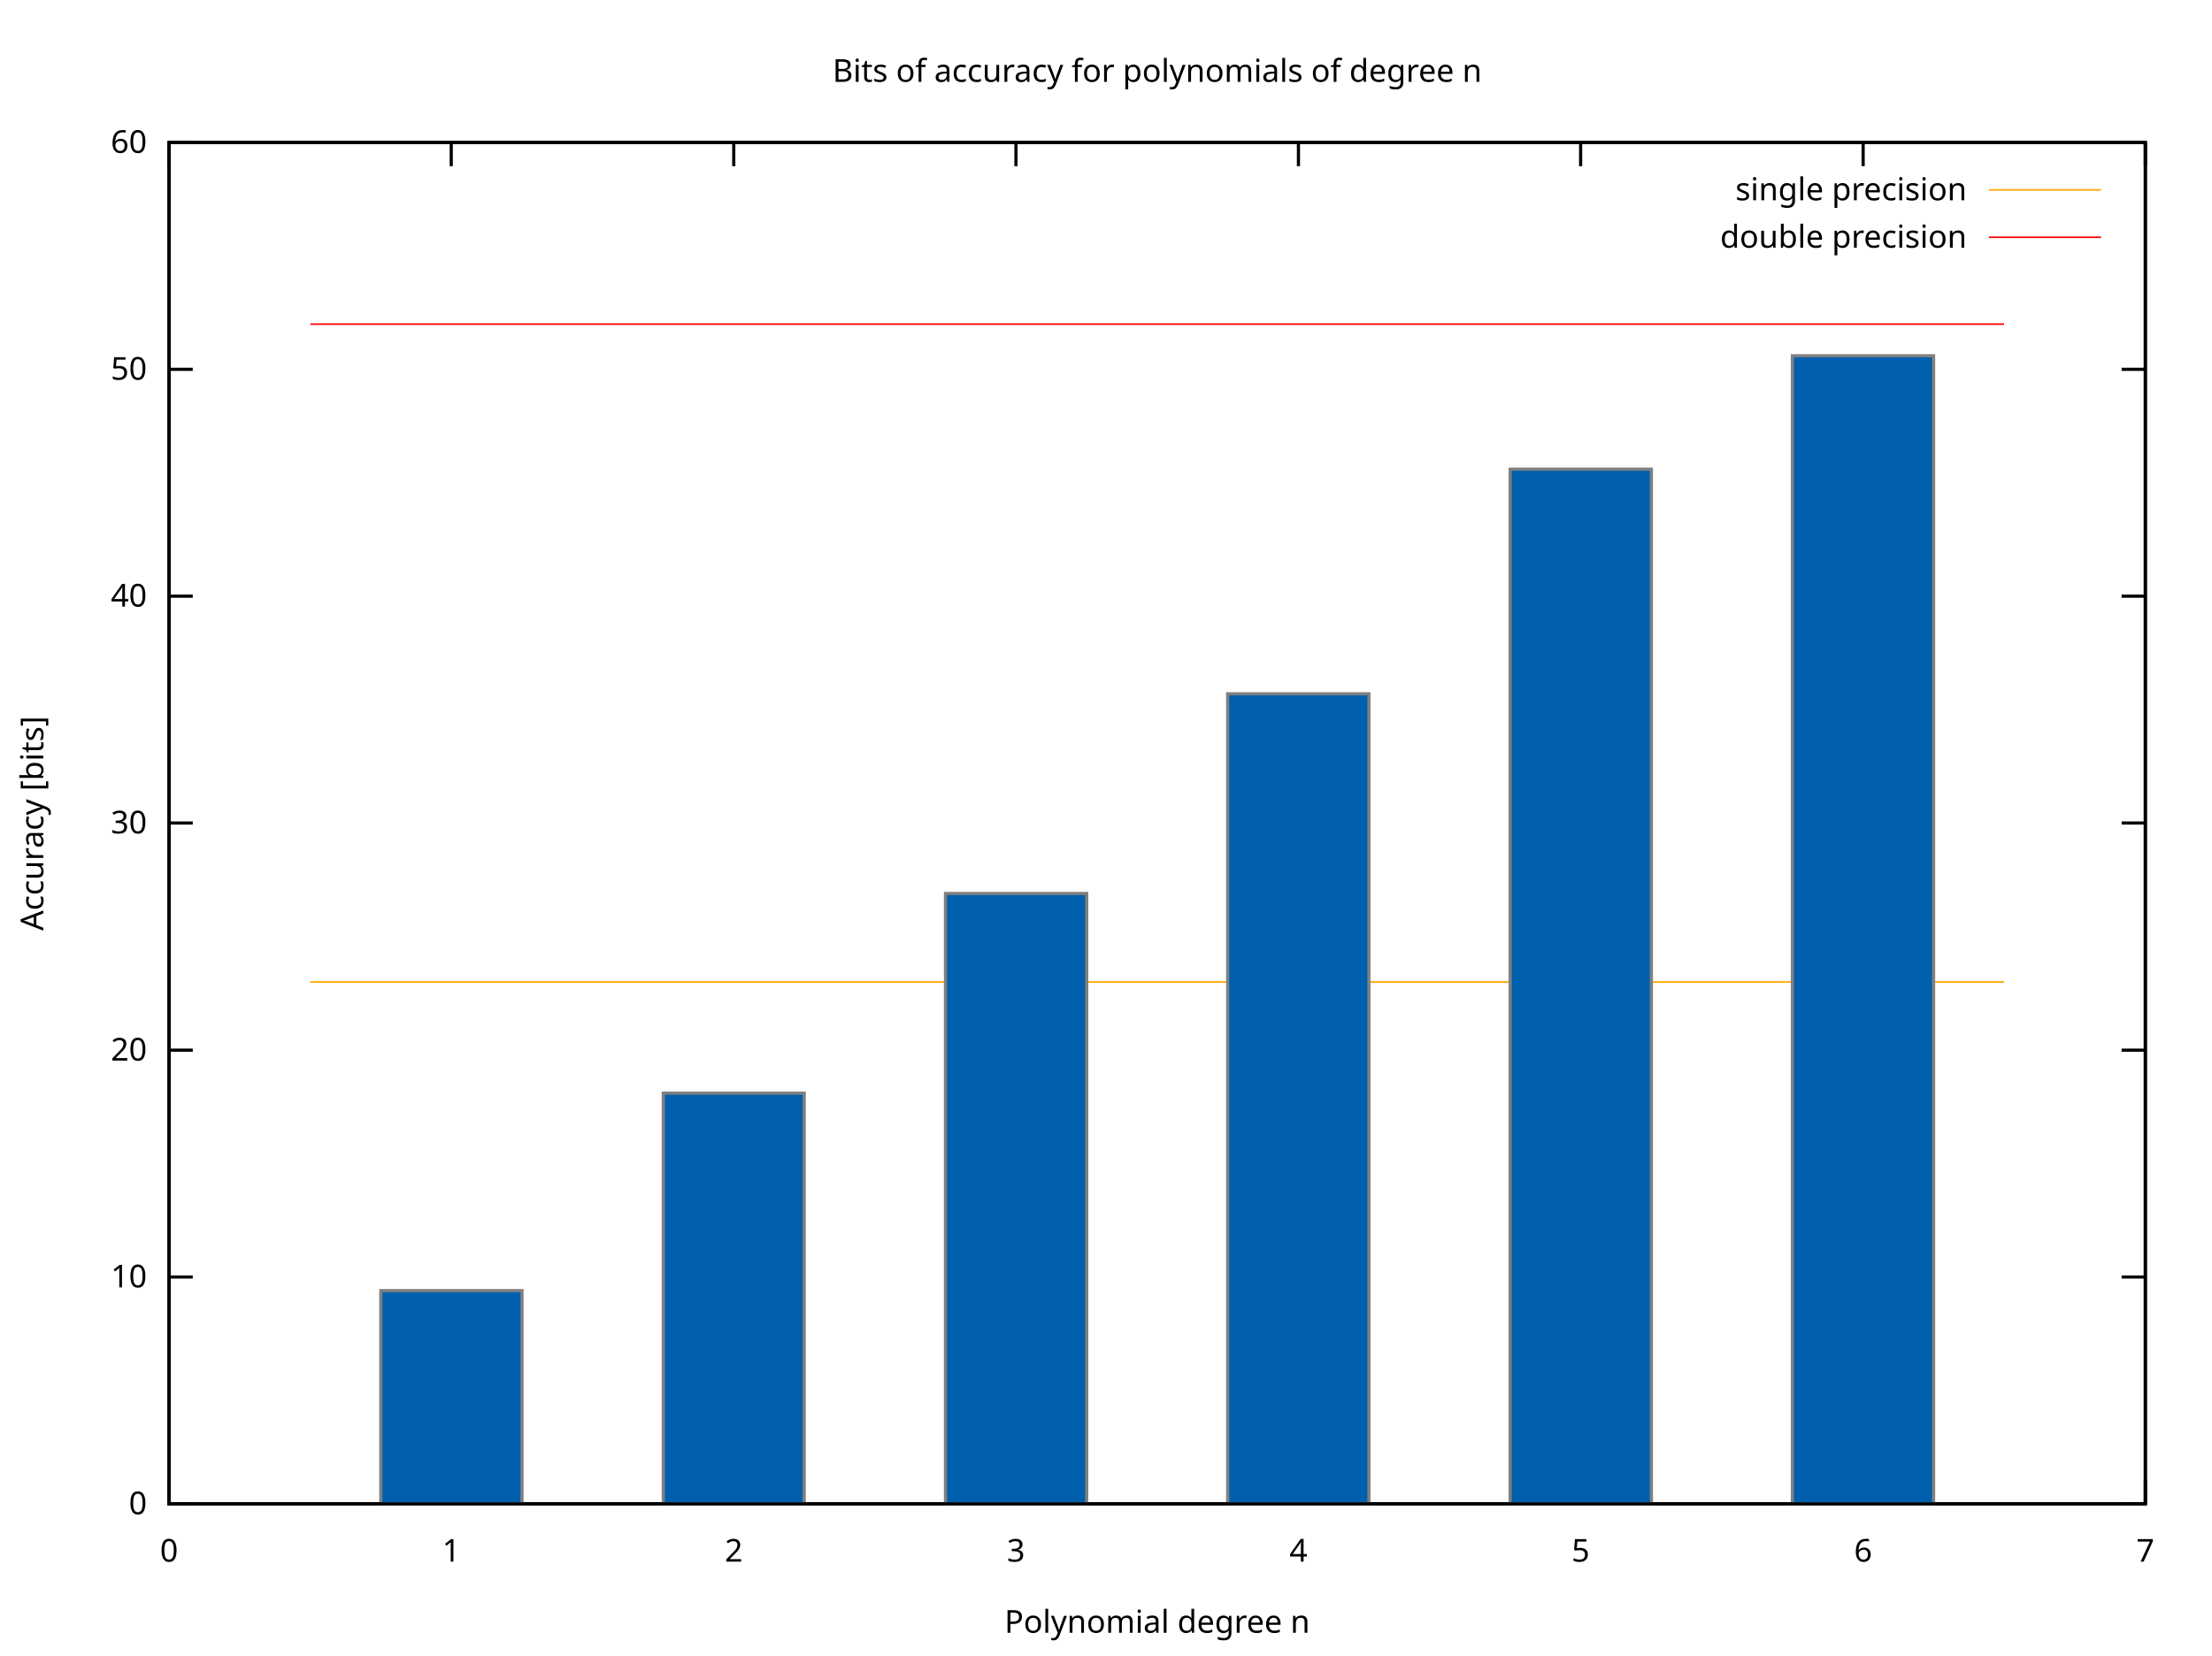
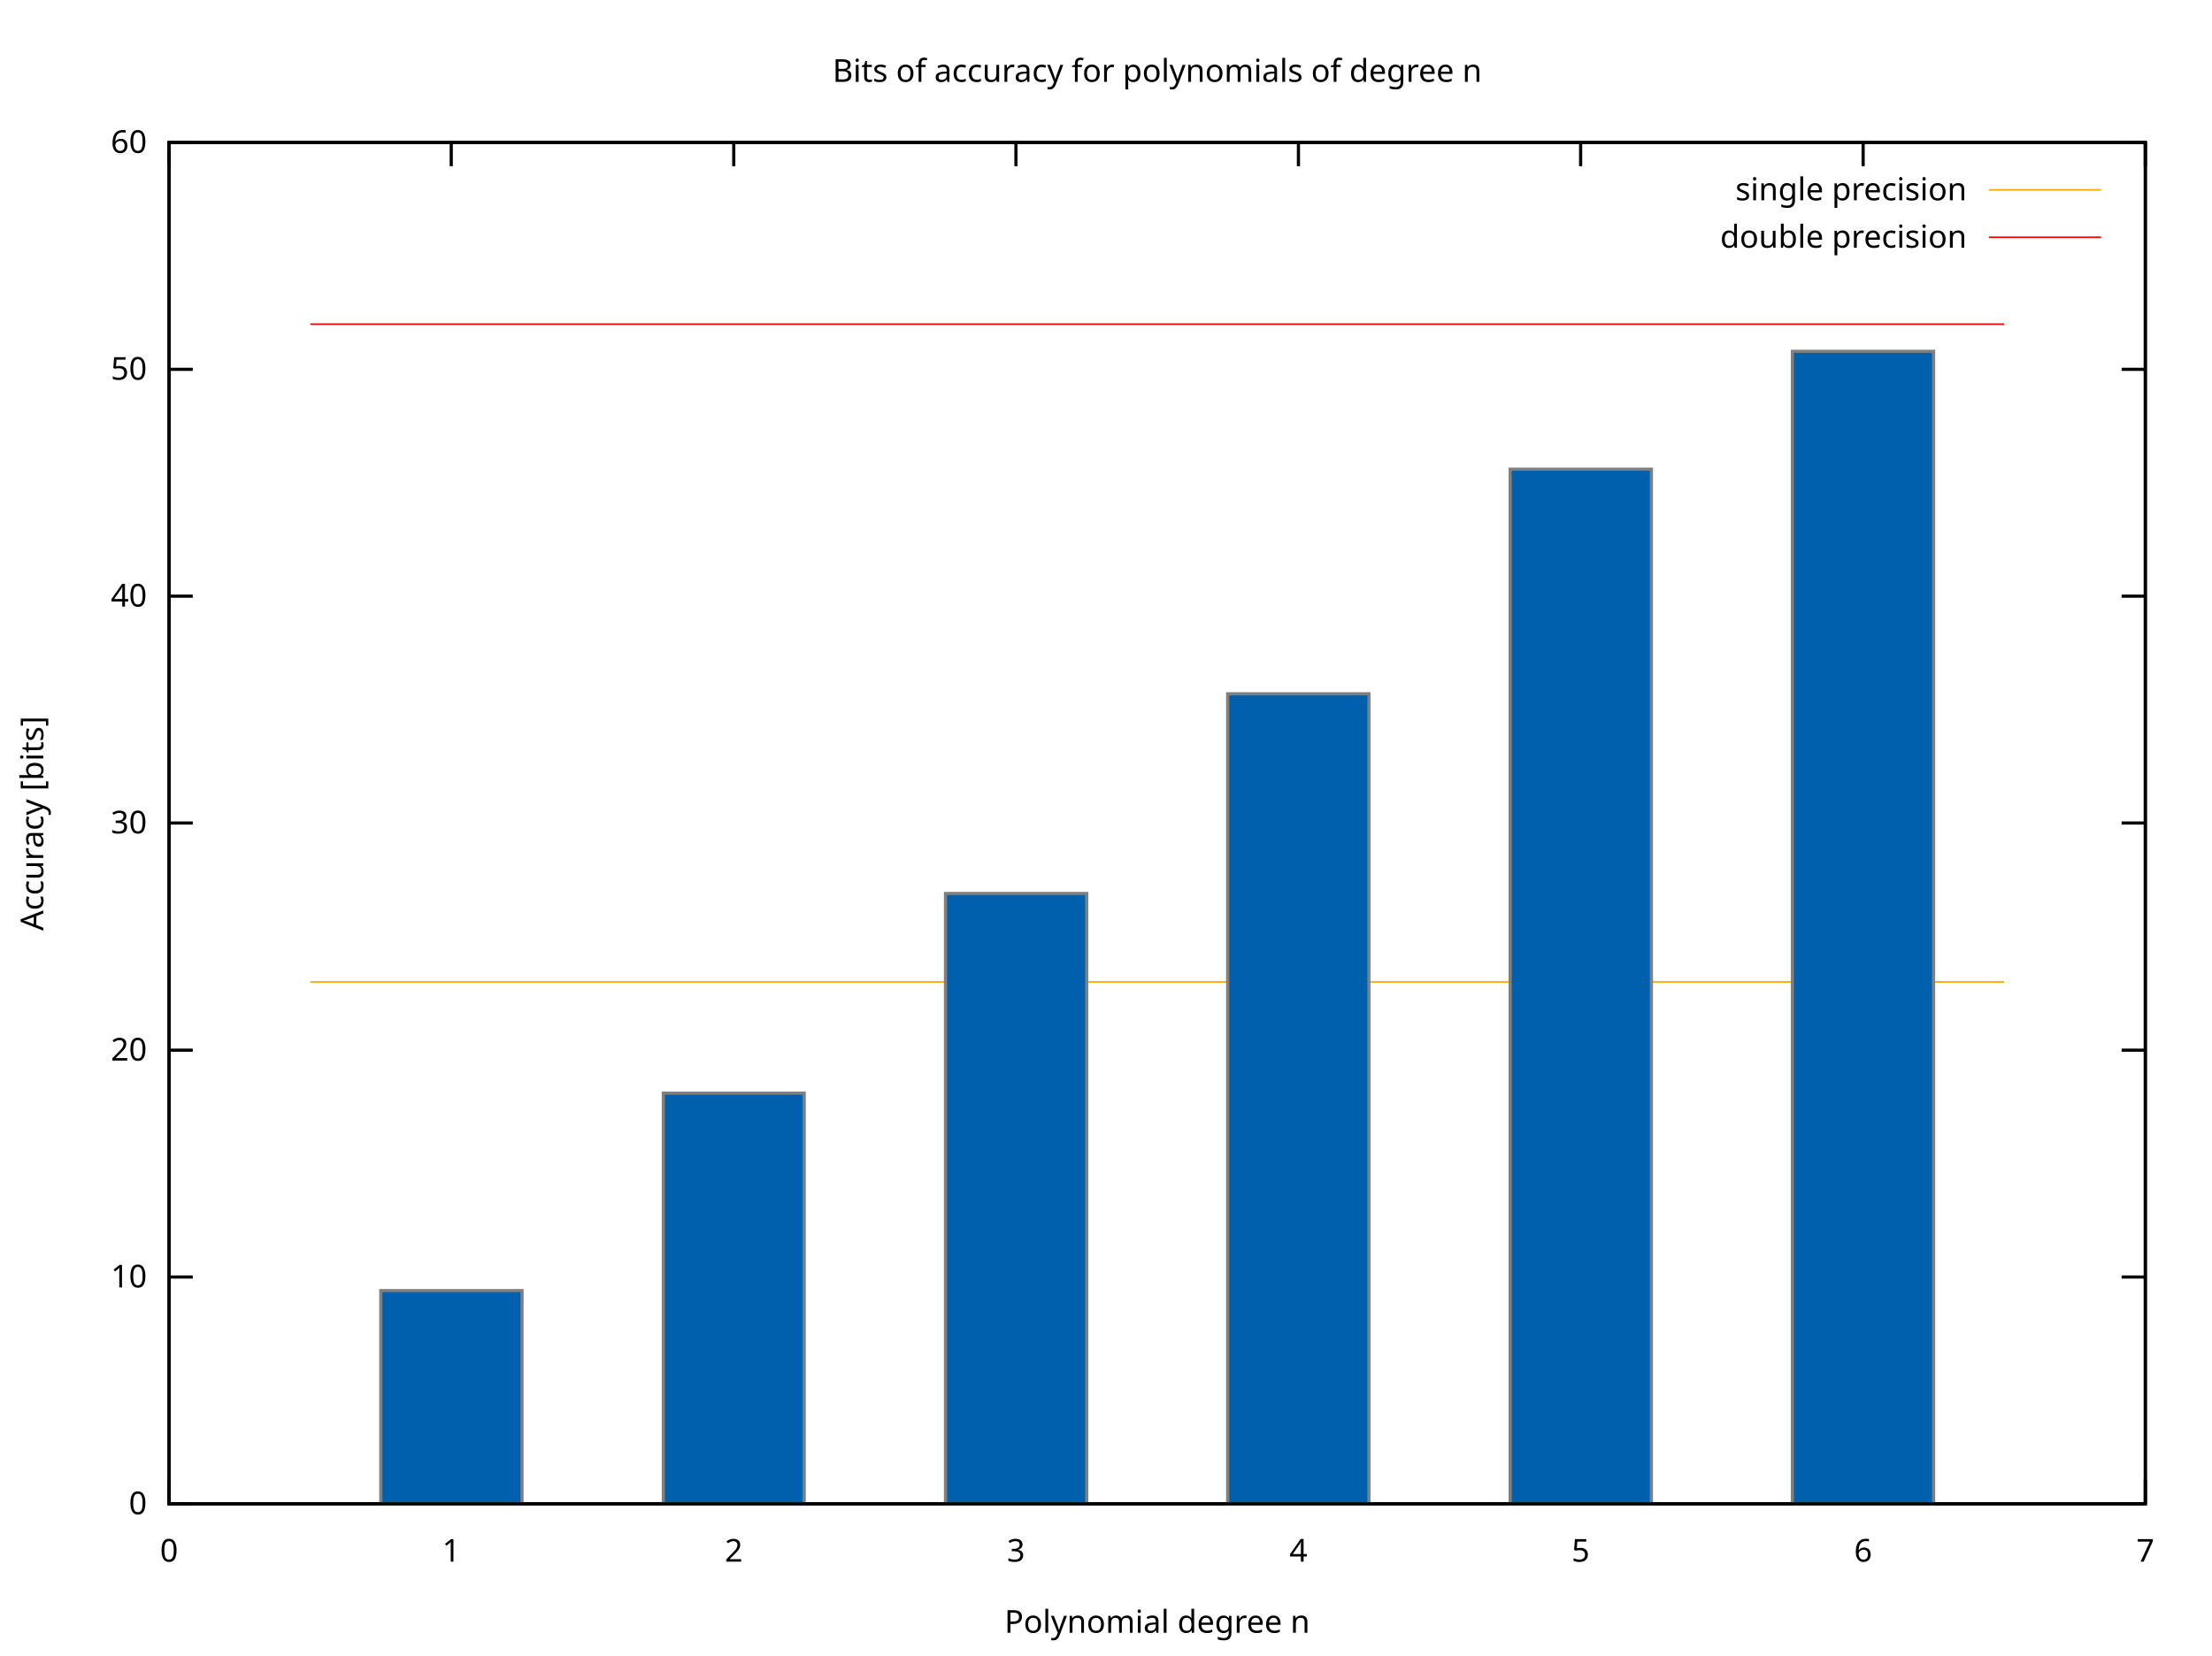
<svg xmlns="http://www.w3.org/2000/svg" xmlns:xlink="http://www.w3.org/1999/xlink" width="700" height="524" viewBox="0 0 700 524">
  <g id="gnuplot_canvas">
    <rect x="0" y="0" width="700" height="524" fill="none" />
    <defs>
      <circle id="gpDot" r="0.5" stroke-width="0.5" />
      <path id="gpPt0" stroke-width="0.267" stroke="currentColor" d="M-1,0 h2 M0,-1 v2" />
      <path id="gpPt1" stroke-width="0.267" stroke="currentColor" d="M-1,-1 L1,1 M1,-1 L-1,1" />
      <path id="gpPt2" stroke-width="0.267" stroke="currentColor" d="M-1,0 L1,0 M0,-1 L0,1 M-1,-1 L1,1 M-1,1 L1,-1" />
      <rect id="gpPt3" stroke-width="0.267" stroke="currentColor" x="-1" y="-1" width="2" height="2" />
      <rect id="gpPt4" stroke-width="0.267" stroke="currentColor" fill="currentColor" x="-1" y="-1" width="2" height="2" />
      <circle id="gpPt5" stroke-width="0.267" stroke="currentColor" cx="0" cy="0" r="1" />
      <use xlink:href="#gpPt5" id="gpPt6" fill="currentColor" stroke="none" />
      <path id="gpPt7" stroke-width="0.267" stroke="currentColor" d="M0,-1.33 L-1.33,0.67 L1.33,0.67 z" />
      <use xlink:href="#gpPt7" id="gpPt8" fill="currentColor" stroke="none" />
      <use xlink:href="#gpPt7" id="gpPt9" stroke="currentColor" transform="rotate(180)" />
      <use xlink:href="#gpPt9" id="gpPt10" fill="currentColor" stroke="none" />
      <use xlink:href="#gpPt3" id="gpPt11" stroke="currentColor" transform="rotate(45)" />
      <use xlink:href="#gpPt11" id="gpPt12" fill="currentColor" stroke="none" />
      <path id="gpPt13" stroke-width="0.267" stroke="currentColor" d="M0,1.330 L1.265,0.411 L0.782,-1.067 L-0.782,-1.076 L-1.265,0.411 z" />
      <use xlink:href="#gpPt13" id="gpPt14" fill="currentColor" stroke="none" />
      <filter id="textbox" filterUnits="objectBoundingBox" x="0" y="0" height="1" width="1">
        <feFlood flood-color="white" flood-opacity="1" result="bgnd" />
        <feComposite in="SourceGraphic" in2="bgnd" operator="atop" />
      </filter>
      <filter id="greybox" filterUnits="objectBoundingBox" x="0" y="0" height="1" width="1">
        <feFlood flood-color="lightgrey" flood-opacity="1" result="grey" />
        <feComposite in="SourceGraphic" in2="grey" operator="atop" />
      </filter>
    </defs>
    <g fill="none" color="white" stroke="currentColor" stroke-width="1.00" stroke-linecap="butt" stroke-linejoin="miter">
</g>
    <g fill="none" color="black" stroke="currentColor" stroke-width="1.00" stroke-linecap="butt" stroke-linejoin="miter">
      <path stroke="black" d="M53.5,476.0 L61.0,476.0 M678.9,476.0 L671.4,476.0  " />
      <g transform="translate(46.5,479.3)" stroke="none" fill="black" font-family="Verdana" font-size="10.00" text-anchor="end">
        <text>
          <tspan font-family="Verdana"> 0</tspan>
        </text>
      </g>
    </g>
    <g fill="none" color="black" stroke="currentColor" stroke-width="1.00" stroke-linecap="butt" stroke-linejoin="miter">
      <path stroke="black" d="M53.5,404.2 L61.0,404.2 M678.9,404.2 L671.4,404.2  " />
      <g transform="translate(46.5,407.5)" stroke="none" fill="black" font-family="Verdana" font-size="10.00" text-anchor="end">
        <text>
          <tspan font-family="Verdana"> 10</tspan>
        </text>
      </g>
    </g>
    <g fill="none" color="black" stroke="currentColor" stroke-width="1.00" stroke-linecap="butt" stroke-linejoin="miter">
      <path stroke="black" d="M53.5,332.4 L61.0,332.4 M678.9,332.4 L671.4,332.4  " />
      <g transform="translate(46.5,335.7)" stroke="none" fill="black" font-family="Verdana" font-size="10.00" text-anchor="end">
        <text>
          <tspan font-family="Verdana"> 20</tspan>
        </text>
      </g>
    </g>
    <g fill="none" color="black" stroke="currentColor" stroke-width="1.00" stroke-linecap="butt" stroke-linejoin="miter">
      <path stroke="black" d="M53.5,260.5 L61.0,260.5 M678.9,260.5 L671.4,260.5  " />
      <g transform="translate(46.5,263.8)" stroke="none" fill="black" font-family="Verdana" font-size="10.00" text-anchor="end">
        <text>
          <tspan font-family="Verdana"> 30</tspan>
        </text>
      </g>
    </g>
    <g fill="none" color="black" stroke="currentColor" stroke-width="1.00" stroke-linecap="butt" stroke-linejoin="miter">
      <path stroke="black" d="M53.5,188.7 L61.0,188.7 M678.9,188.7 L671.4,188.7  " />
      <g transform="translate(46.5,192.0)" stroke="none" fill="black" font-family="Verdana" font-size="10.00" text-anchor="end">
        <text>
          <tspan font-family="Verdana"> 40</tspan>
        </text>
      </g>
    </g>
    <g fill="none" color="black" stroke="currentColor" stroke-width="1.00" stroke-linecap="butt" stroke-linejoin="miter">
      <path stroke="black" d="M53.5,116.9 L61.0,116.9 M678.9,116.9 L671.4,116.9  " />
      <g transform="translate(46.5,120.2)" stroke="none" fill="black" font-family="Verdana" font-size="10.00" text-anchor="end">
        <text>
          <tspan font-family="Verdana"> 50</tspan>
        </text>
      </g>
    </g>
    <g fill="none" color="black" stroke="currentColor" stroke-width="1.00" stroke-linecap="butt" stroke-linejoin="miter">
      <path stroke="black" d="M53.5,45.1 L61.0,45.1 M678.9,45.1 L671.4,45.1  " />
      <g transform="translate(46.5,48.4)" stroke="none" fill="black" font-family="Verdana" font-size="10.00" text-anchor="end">
        <text>
          <tspan font-family="Verdana"> 60</tspan>
        </text>
      </g>
    </g>
    <g fill="none" color="black" stroke="currentColor" stroke-width="1.00" stroke-linecap="butt" stroke-linejoin="miter">
      <path stroke="black" d="M53.5,476.0 L53.5,468.5 M53.5,45.1 L53.5,52.6  " />
      <g transform="translate(53.5,494.3)" stroke="none" fill="black" font-family="Verdana" font-size="10.00" text-anchor="middle">
        <text>
          <tspan font-family="Verdana"> 0</tspan>
        </text>
      </g>
    </g>
    <g fill="none" color="black" stroke="currentColor" stroke-width="1.00" stroke-linecap="butt" stroke-linejoin="miter">
      <path stroke="black" d="M142.8,476.0 L142.8,468.5 M142.8,45.1 L142.8,52.6  " />
      <g transform="translate(142.8,494.3)" stroke="none" fill="black" font-family="Verdana" font-size="10.00" text-anchor="middle">
        <text>
          <tspan font-family="Verdana"> 1</tspan>
        </text>
      </g>
    </g>
    <g fill="none" color="black" stroke="currentColor" stroke-width="1.00" stroke-linecap="butt" stroke-linejoin="miter">
      <path stroke="black" d="M232.2,476.0 L232.2,468.5 M232.2,45.1 L232.2,52.6  " />
      <g transform="translate(232.2,494.3)" stroke="none" fill="black" font-family="Verdana" font-size="10.00" text-anchor="middle">
        <text>
          <tspan font-family="Verdana"> 2</tspan>
        </text>
      </g>
    </g>
    <g fill="none" color="black" stroke="currentColor" stroke-width="1.00" stroke-linecap="butt" stroke-linejoin="miter">
      <path stroke="black" d="M321.5,476.0 L321.5,468.5 M321.5,45.1 L321.5,52.6  " />
      <g transform="translate(321.5,494.3)" stroke="none" fill="black" font-family="Verdana" font-size="10.00" text-anchor="middle">
        <text>
          <tspan font-family="Verdana"> 3</tspan>
        </text>
      </g>
    </g>
    <g fill="none" color="black" stroke="currentColor" stroke-width="1.00" stroke-linecap="butt" stroke-linejoin="miter">
      <path stroke="black" d="M410.9,476.0 L410.9,468.5 M410.9,45.1 L410.9,52.6  " />
      <g transform="translate(410.9,494.3)" stroke="none" fill="black" font-family="Verdana" font-size="10.00" text-anchor="middle">
        <text>
          <tspan font-family="Verdana"> 4</tspan>
        </text>
      </g>
    </g>
    <g fill="none" color="black" stroke="currentColor" stroke-width="1.00" stroke-linecap="butt" stroke-linejoin="miter">
      <path stroke="black" d="M500.2,476.0 L500.2,468.5 M500.2,45.1 L500.2,52.6  " />
      <g transform="translate(500.2,494.3)" stroke="none" fill="black" font-family="Verdana" font-size="10.00" text-anchor="middle">
        <text>
          <tspan font-family="Verdana"> 5</tspan>
        </text>
      </g>
    </g>
    <g fill="none" color="black" stroke="currentColor" stroke-width="1.00" stroke-linecap="butt" stroke-linejoin="miter">
      <path stroke="black" d="M589.6,476.0 L589.6,468.5 M589.6,45.1 L589.6,52.6  " />
      <g transform="translate(589.6,494.3)" stroke="none" fill="black" font-family="Verdana" font-size="10.00" text-anchor="middle">
        <text>
          <tspan font-family="Verdana"> 6</tspan>
        </text>
      </g>
    </g>
    <g fill="none" color="black" stroke="currentColor" stroke-width="1.00" stroke-linecap="butt" stroke-linejoin="miter">
      <path stroke="black" d="M678.9,476.0 L678.9,468.5 M678.9,45.1 L678.9,52.6  " />
      <g transform="translate(678.9,494.3)" stroke="none" fill="black" font-family="Verdana" font-size="10.00" text-anchor="middle">
        <text>
          <tspan font-family="Verdana"> 7</tspan>
        </text>
      </g>
    </g>
    <g fill="none" color="black" stroke="currentColor" stroke-width="1.00" stroke-linecap="butt" stroke-linejoin="miter">
</g>
    <g fill="none" color="black" stroke="currentColor" stroke-width="1.00" stroke-linecap="butt" stroke-linejoin="miter">
      <path stroke="black" d="M53.5,45.1 L53.5,476.0 L678.9,476.0 L678.9,45.1 L53.5,45.1 Z  " />
    </g>
    <g fill="none" color="black" stroke="currentColor" stroke-width="1.00" stroke-linecap="butt" stroke-linejoin="miter">
      <g transform="translate(13.7,260.6) rotate(270)" stroke="none" fill="black" font-family="Verdana" font-size="10.00" text-anchor="middle">
        <text>
          <tspan font-family="Verdana">Accuracy [bits]</tspan>
        </text>
      </g>
    </g>
    <g fill="none" color="black" stroke="currentColor" stroke-width="1.00" stroke-linecap="butt" stroke-linejoin="miter">
      <g transform="translate(366.2,516.8)" stroke="none" fill="black" font-family="Verdana" font-size="10.00" text-anchor="middle">
        <text>
          <tspan font-family="Verdana">Polynomial degree n</tspan>
        </text>
      </g>
    </g>
    <g fill="none" color="black" stroke="currentColor" stroke-width="1.00" stroke-linecap="butt" stroke-linejoin="miter">
      <g transform="translate(366.2,25.9)" stroke="none" fill="black" font-family="Verdana" font-size="10.00" text-anchor="middle">
        <text>
          <tspan font-family="Verdana">Bits of accuracy for polynomials of degree n</tspan>
        </text>
      </g>
    </g>
    <g id="gnuplot_plot_1">
      <g fill="none" color="white" stroke="black" stroke-width="0.50" stroke-linecap="butt" stroke-linejoin="miter">
</g>
      <g fill="none" color="black" stroke="currentColor" stroke-width="0.50" stroke-linecap="butt" stroke-linejoin="miter">
        <g transform="translate(622.4,63.4)" stroke="none" fill="black" font-family="Verdana" font-size="10.00" text-anchor="end">
          <text>
            <tspan font-family="Verdana">single precision</tspan>
          </text>
        </g>
      </g>
      <g fill="none" color="black" stroke="currentColor" stroke-width="0.50" stroke-linecap="butt" stroke-linejoin="miter">
        <path stroke="rgb(255, 165,   0)" d="M629.4,60.1 L664.9,60.1 M98.2,310.8 L103.6,310.8 L109.0,310.8 L114.4,310.8 L119.8,310.8 L125.2,310.8   L130.7,310.8 L136.1,310.8 L141.5,310.8 L146.9,310.8 L152.3,310.8 L157.7,310.8 L163.1,310.8 L168.6,310.8   L174.0,310.8 L179.4,310.8 L184.8,310.8 L190.2,310.8 L195.6,310.8 L201.1,310.8 L206.5,310.8 L211.9,310.8   L217.3,310.8 L222.7,310.8 L228.1,310.8 L233.5,310.8 L239.0,310.8 L244.4,310.8 L249.8,310.8 L255.2,310.8   L260.6,310.8 L266.0,310.8 L271.4,310.8 L276.9,310.8 L282.3,310.8 L287.7,310.8 L293.1,310.8 L298.5,310.8   L303.9,310.8 L309.3,310.8 L314.8,310.8 L320.2,310.8 L325.6,310.8 L331.0,310.8 L336.4,310.8 L341.8,310.8   L347.2,310.8 L352.7,310.8 L358.1,310.8 L363.5,310.8 L368.9,310.8 L374.3,310.8 L379.7,310.8 L385.2,310.8   L390.6,310.8 L396.0,310.8 L401.4,310.8 L406.8,310.8 L412.2,310.8 L417.6,310.8 L423.1,310.8 L428.5,310.8   L433.9,310.8 L439.3,310.8 L444.7,310.8 L450.1,310.8 L455.5,310.8 L461.0,310.8 L466.4,310.8 L471.8,310.8   L477.2,310.8 L482.6,310.8 L488.0,310.8 L493.4,310.8 L498.9,310.8 L504.3,310.8 L509.7,310.8 L515.1,310.8   L520.5,310.8 L525.9,310.8 L531.3,310.8 L536.8,310.8 L542.2,310.8 L547.6,310.8 L553.0,310.8 L558.4,310.8   L563.8,310.8 L569.3,310.8 L574.7,310.8 L580.1,310.8 L585.5,310.8 L590.9,310.8 L596.3,310.8 L601.7,310.8   L607.2,310.8 L612.6,310.8 L618.0,310.8 L623.4,310.8 L628.8,310.8 L634.2,310.8  " />
      </g>
    </g>
    <g id="gnuplot_plot_2">
      <g fill="none" color="black" stroke="currentColor" stroke-width="0.50" stroke-linecap="butt" stroke-linejoin="miter">
        <g transform="translate(622.4,78.4)" stroke="none" fill="black" font-family="Verdana" font-size="10.00" text-anchor="end">
          <text>
            <tspan font-family="Verdana">double precision</tspan>
          </text>
        </g>
      </g>
      <g fill="none" color="black" stroke="currentColor" stroke-width="0.50" stroke-linecap="butt" stroke-linejoin="miter">
        <path stroke="rgb(255,   0,   0)" d="M629.4,75.1 L664.9,75.1 M98.2,102.6 L103.6,102.6 L109.0,102.6 L114.4,102.6 L119.8,102.6 L125.2,102.6   L130.7,102.6 L136.1,102.6 L141.5,102.6 L146.9,102.6 L152.3,102.6 L157.7,102.6 L163.1,102.6 L168.6,102.6   L174.0,102.6 L179.4,102.6 L184.8,102.6 L190.2,102.6 L195.6,102.6 L201.1,102.6 L206.5,102.6 L211.9,102.6   L217.3,102.6 L222.7,102.6 L228.1,102.6 L233.5,102.6 L239.0,102.6 L244.4,102.6 L249.8,102.6 L255.2,102.6   L260.6,102.6 L266.0,102.6 L271.4,102.6 L276.9,102.6 L282.3,102.6 L287.7,102.6 L293.1,102.6 L298.5,102.6   L303.9,102.6 L309.3,102.6 L314.8,102.6 L320.2,102.6 L325.6,102.6 L331.0,102.6 L336.4,102.6 L341.8,102.6   L347.2,102.6 L352.7,102.6 L358.1,102.6 L363.5,102.6 L368.9,102.6 L374.3,102.6 L379.7,102.6 L385.2,102.6   L390.6,102.6 L396.0,102.6 L401.4,102.6 L406.8,102.6 L412.2,102.6 L417.6,102.6 L423.1,102.6 L428.5,102.6   L433.9,102.6 L439.3,102.6 L444.7,102.6 L450.1,102.6 L455.5,102.6 L461.0,102.6 L466.4,102.6 L471.8,102.6   L477.2,102.6 L482.6,102.6 L488.0,102.6 L493.4,102.6 L498.9,102.6 L504.3,102.6 L509.7,102.6 L515.1,102.6   L520.5,102.6 L525.9,102.6 L531.3,102.6 L536.8,102.6 L542.2,102.6 L547.6,102.6 L553.0,102.6 L558.4,102.6   L563.8,102.6 L569.3,102.6 L574.7,102.6 L580.1,102.6 L585.5,102.6 L590.9,102.6 L596.3,102.6 L601.7,102.6   L607.2,102.6 L612.6,102.6 L618.0,102.6 L623.4,102.6 L628.8,102.6 L634.2,102.6  " />
      </g>
    </g>
    <g id="gnuplot_plot_3">
      <g fill="none" color="white" stroke="rgb(255,   0,   0)" stroke-width="1.00" stroke-linecap="butt" stroke-linejoin="miter">
</g>
      <g fill="none" color="black" stroke="currentColor" stroke-width="1.00" stroke-linecap="butt" stroke-linejoin="miter">
        <g stroke="none" shape-rendering="crispEdges">
          <polygon fill="rgb(  0,  96, 173)" points="120.5,476.0 165.3,476.0 165.3,408.4 120.5,408.4 " />
        </g>
        <path stroke="gray" d="M120.5,476.0 L120.5,408.5 L165.2,408.5 L165.2,476.0 L120.5,476.0 Z  " />
      </g>
      <g fill="none" color="black" stroke="currentColor" stroke-width="1.00" stroke-linecap="butt" stroke-linejoin="miter">
        <g stroke="none" shape-rendering="crispEdges">
          <polygon fill="rgb(  0,  96, 173)" points="209.9,476.0 254.6,476.0 254.6,345.9 209.9,345.9 " />
        </g>
        <path stroke="gray" d="M209.9,476.0 L209.9,346.0 L254.5,346.0 L254.5,476.0 L209.9,476.0 Z  " />
      </g>
      <g fill="none" color="black" stroke="currentColor" stroke-width="1.00" stroke-linecap="butt" stroke-linejoin="miter">
        <g stroke="none" shape-rendering="crispEdges">
          <polygon fill="rgb(  0,  96, 173)" points="299.2,476.0 344.0,476.0 344.0,282.7 299.2,282.7 " />
        </g>
        <path stroke="gray" d="M299.2,476.0 L299.2,282.8 L343.9,282.8 L343.9,476.0 L299.2,476.0 Z  " />
      </g>
      <g fill="none" color="black" stroke="currentColor" stroke-width="1.00" stroke-linecap="butt" stroke-linejoin="miter">
        <g stroke="none" shape-rendering="crispEdges">
          <polygon fill="rgb(  0,  96, 173)" points="388.5,476.0 433.3,476.0 433.3,219.5 388.5,219.5 " />
        </g>
        <path stroke="gray" d="M388.5,476.0 L388.5,219.6 L433.2,219.6 L433.2,476.0 L388.5,476.0 Z  " />
      </g>
      <g fill="none" color="black" stroke="currentColor" stroke-width="1.00" stroke-linecap="butt" stroke-linejoin="miter">
        <g stroke="none" shape-rendering="crispEdges">
          <polygon fill="rgb(  0,  96, 173)" points="477.9,476.0 522.7,476.0 522.7,148.4 477.9,148.4 " />
        </g>
        <path stroke="gray" d="M477.9,476.0 L477.9,148.5 L522.6,148.5 L522.6,476.0 L477.9,476.0 Z  " />
      </g>
      <g fill="none" color="black" stroke="currentColor" stroke-width="1.00" stroke-linecap="butt" stroke-linejoin="miter">
        <g stroke="none" shape-rendering="crispEdges">
-           <polygon fill="rgb(  0,  96, 173)" points="567.2,476.0 612.0,476.0 612.0,112.5 567.2,112.5 " />
-         </g>
-         <path stroke="gray" d="M567.2,476.0 L567.2,112.6 L611.9,112.6 L611.9,476.0 L567.2,476.0 Z  " />
+           <polygon fill="rgb(  0,  96, 173)" points="567.2,476.0 612.0,476.0 612.0,111.1 567.2,111.1 " />
+         </g>
+         <path stroke="gray" d="M567.2,476.0 L567.2,111.2 L611.9,111.2 L611.9,476.0 L567.2,476.0 Z  " />
      </g>
      <g fill="none" color="black" stroke="currentColor" stroke-width="1.00" stroke-linecap="butt" stroke-linejoin="miter">
</g>
    </g>
    <g fill="none" color="white" stroke="rgb(  0,  96, 173)" stroke-width="2.00" stroke-linecap="butt" stroke-linejoin="miter">
</g>
    <g fill="none" color="black" stroke="currentColor" stroke-width="2.00" stroke-linecap="butt" stroke-linejoin="miter">
</g>
    <g fill="none" color="black" stroke="black" stroke-width="1.00" stroke-linecap="butt" stroke-linejoin="miter">
</g>
    <g fill="none" color="black" stroke="currentColor" stroke-width="1.00" stroke-linecap="butt" stroke-linejoin="miter">
      <path stroke="black" d="M53.5,45.1 L53.5,476.0 L678.9,476.0 L678.9,45.1 L53.5,45.1 Z  " />
    </g>
    <g fill="none" color="black" stroke="currentColor" stroke-width="1.00" stroke-linecap="butt" stroke-linejoin="miter">
</g>
  </g>
</svg>
